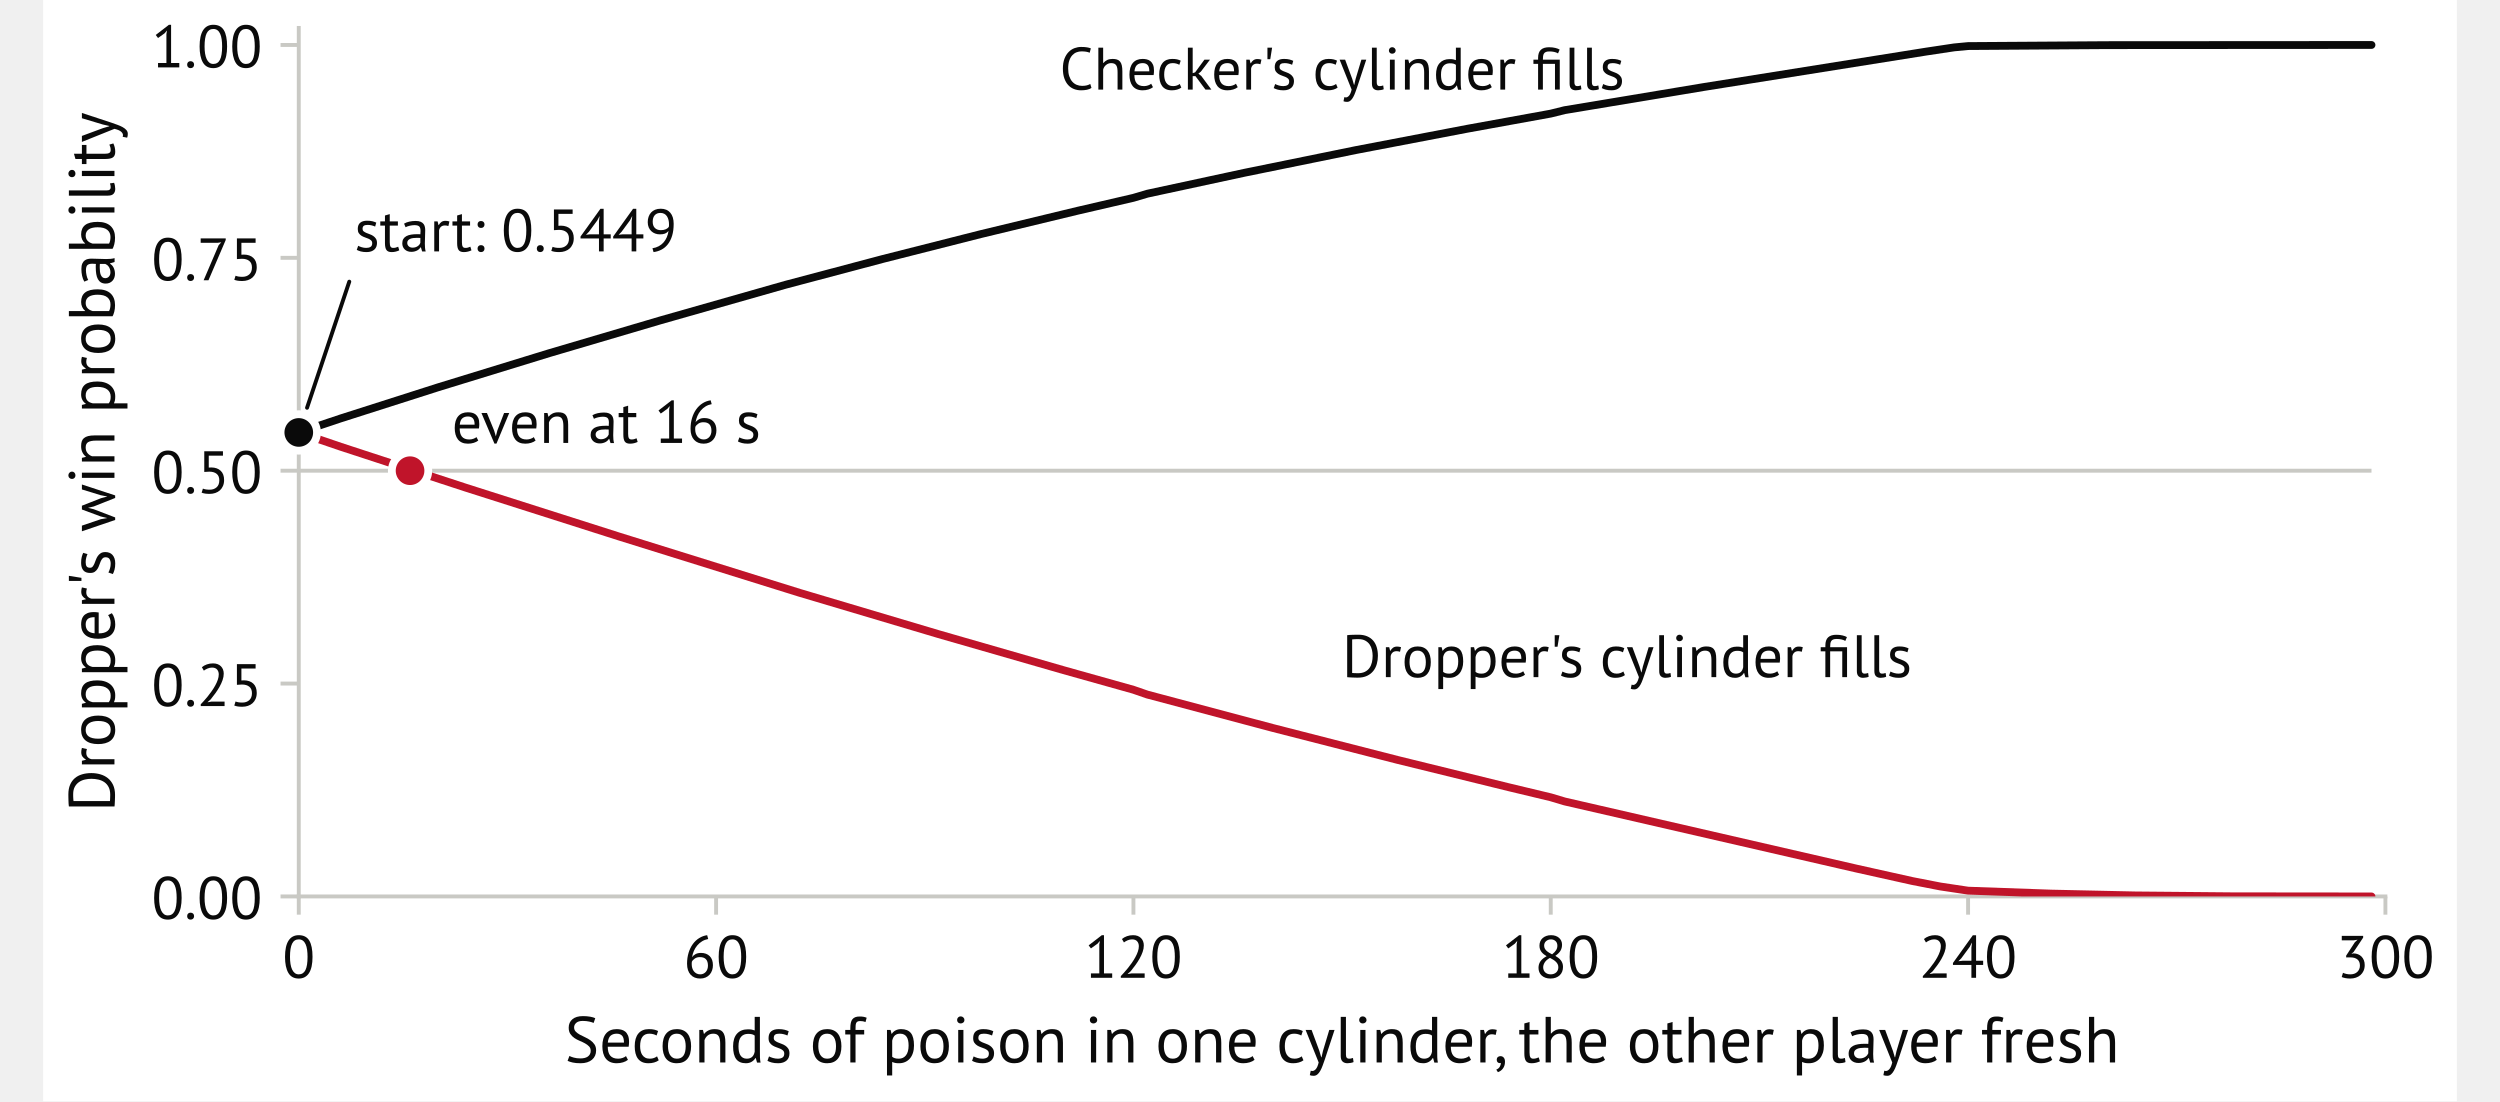
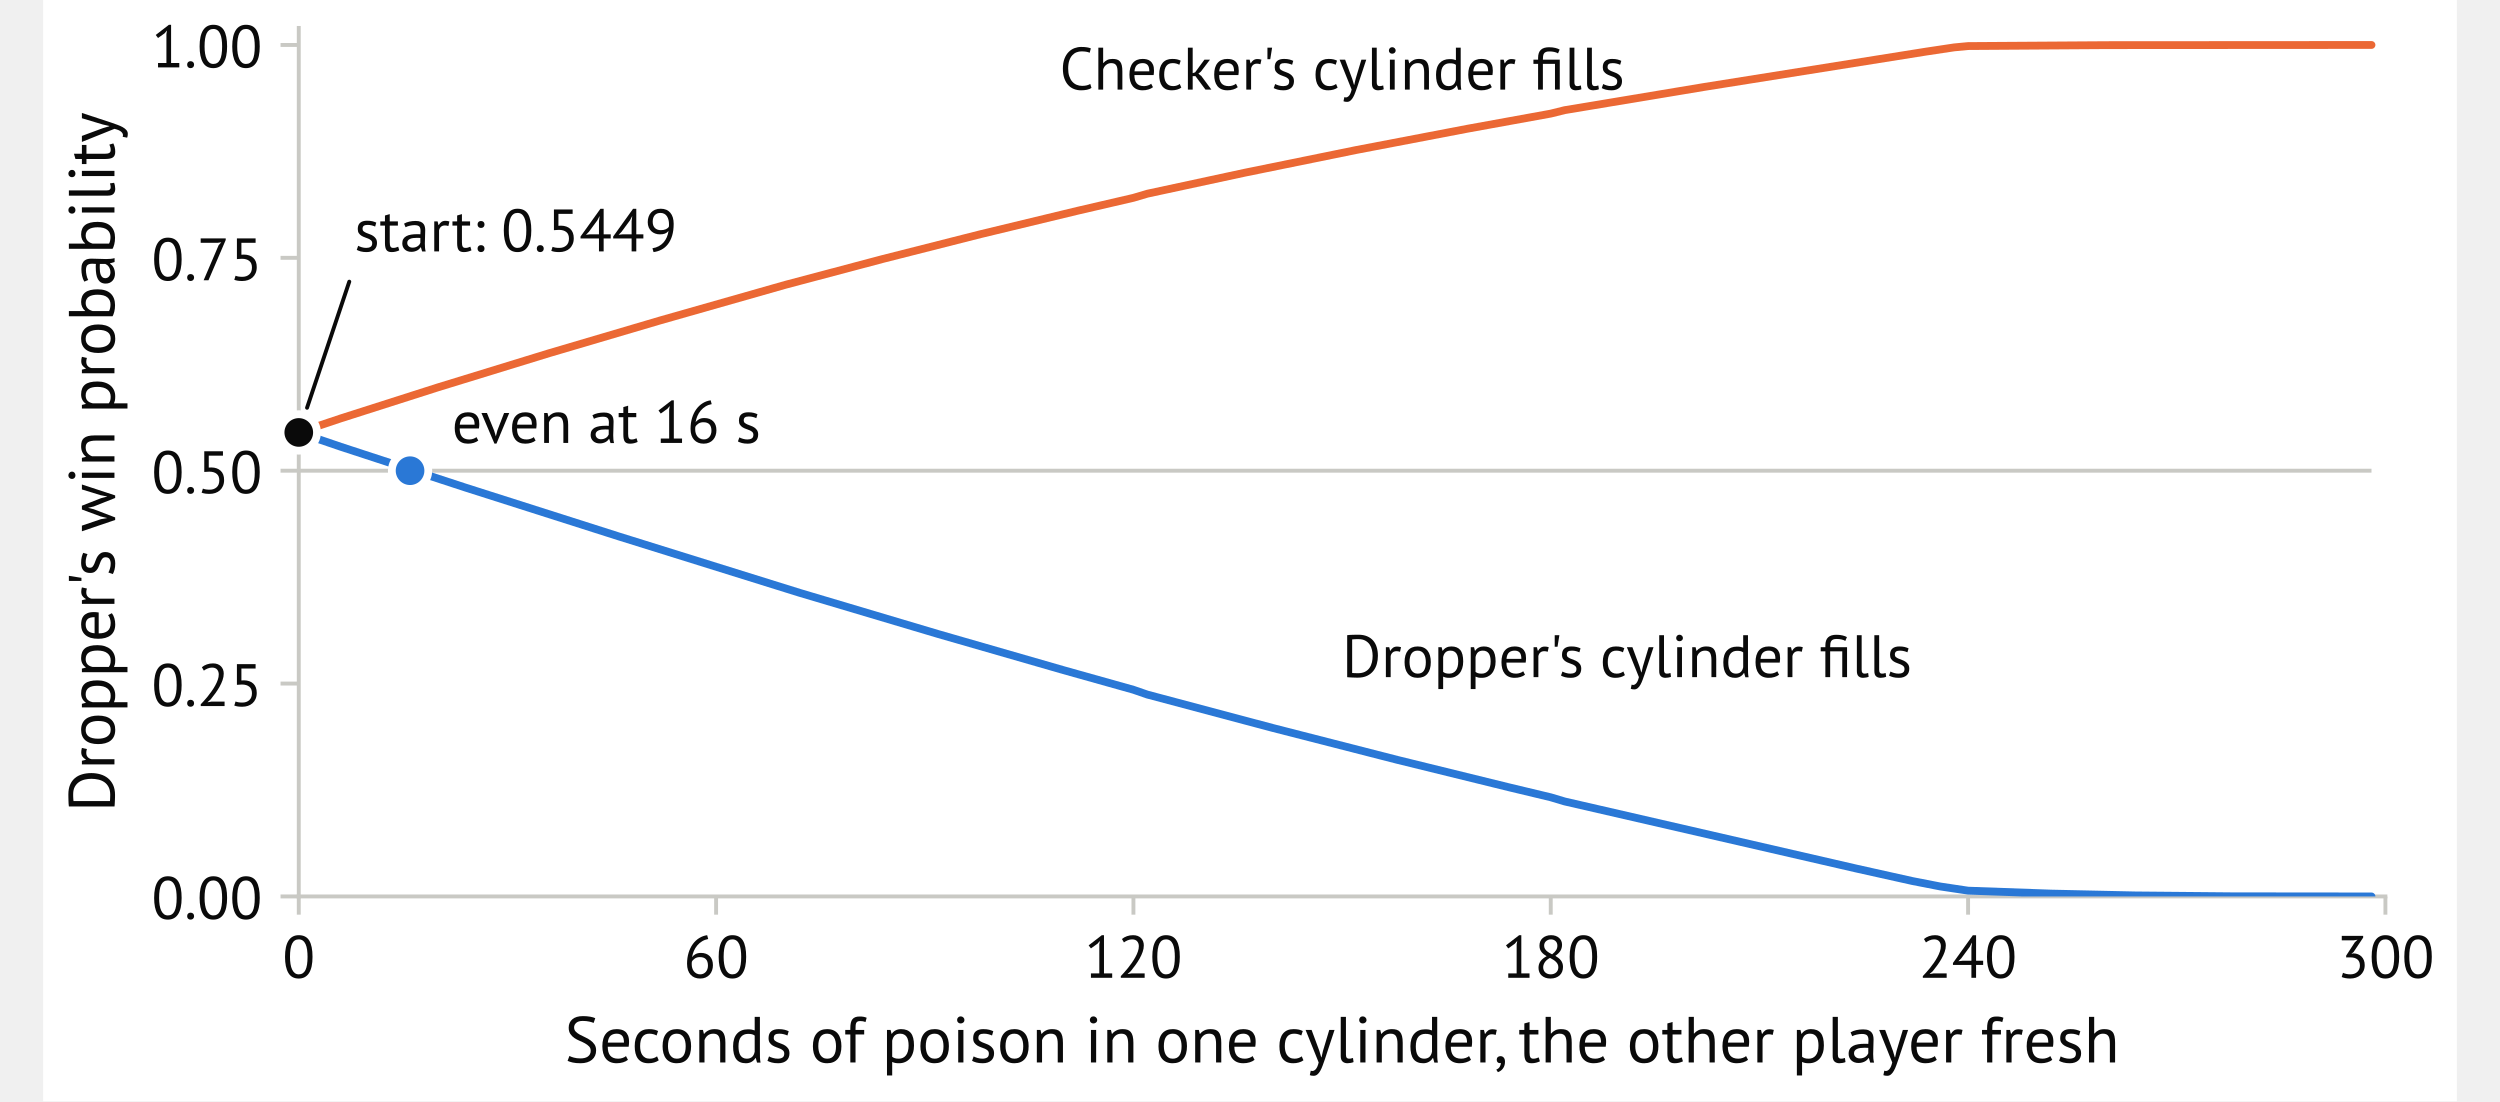
<svg xmlns="http://www.w3.org/2000/svg" xmlns:xlink="http://www.w3.org/1999/xlink" width="480pt" height="211.437pt" viewBox="-8.280 0 480 211.437" version="1.1">
  <defs>
    <style type="text/css">*{stroke-linejoin: round; stroke-linecap: butt}</style>
  </defs>
  <g id="figure_1">
    <g id="patch_1">
      <path d="M 0 211.437  L 463.44 211.437  L 463.44 -0  L 0 -0  z " style="fill: #ffffff" />
    </g>
    <g id="axes_1">
      <g id="patch_2">
        <path d="M 49.084 172.117  L 449.718 172.117  L 449.718 5.363  L 49.084 5.363  z " style="fill: #ffffff" />
      </g>
      <g id="LineCollection_1">
        <path d="M 49.084 90.375  L 447.047 90.375  " clip-path="url(#padb16ddd51)" style="fill: none; stroke: #c9c9c4; stroke-width: 0.75" />
      </g>
      <g id="matplotlib.axis_1">
        <g id="xtick_1">
          <g id="line2d_1">
            <defs>
              <path id="m58a6ca2c04" d="M 0 0  L 0 3.5  " style="stroke: #c9c9c4; stroke-width: 0.75" />
            </defs>
            <g>
              <use xlink:href="#m58a6ca2c04" x="49.084" y="172.117" style="fill: #c9c9c4; stroke: #c9c9c4; stroke-width: 0.75" />
            </g>
          </g>
          <g id="text_1">
            <g style="fill: #0a0a0a" transform="translate(45.95047 187.7423) scale(0.115 -0.115)">
              <defs>
                <path id="PTSans-Regular-13" d="M 275 2240  Q 275 3392 649 3974  Q 1024 4557 1741 4557  Q 2515 4557 2864 3984  Q 3213 3411 3213 2240  Q 3213 1088 2838 505  Q 2464 -77 1741 -77  Q 979 -77 627 531  Q 275 1139 275 2240  z M 806 2240  Q 806 1824 860 1481  Q 915 1139 1030 892  Q 1146 646 1322 508  Q 1498 371 1741 371  Q 2227 371 2454 822  Q 2682 1274 2682 2240  Q 2682 2650 2634 2995  Q 2586 3341 2474 3590  Q 2362 3840 2182 3974  Q 2003 4109 1741 4109  Q 1261 4109 1033 3654  Q 806 3200 806 2240  z " transform="scale(0.015625)" />
              </defs>
              <use xlink:href="#PTSans-Regular-13" />
            </g>
          </g>
        </g>
        <g id="xtick_2">
          <g id="line2d_2">
            <g>
              <use xlink:href="#m58a6ca2c04" x="129.211" y="172.117" style="fill: #c9c9c4; stroke: #c9c9c4; stroke-width: 0.75" />
            </g>
          </g>
          <g id="text_2">
            <g style="fill: #0a0a0a" transform="translate(122.9435 187.7423) scale(0.115 -0.115)">
              <defs>
                <path id="PTSans-Regular-19" d="M 3149 1350  Q 3149 1056 3059 797  Q 2970 538 2797 342  Q 2624 147 2368 35  Q 2112 -77 1786 -77  Q 1466 -77 1210 25  Q 954 128 768 329  Q 582 531 483 825  Q 384 1120 384 1504  Q 384 2138 547 2672  Q 710 3206 998 3603  Q 1286 4000 1680 4246  Q 2074 4493 2534 4557  L 2643 4147  Q 2285 4083 1990 3904  Q 1696 3725 1475 3462  Q 1254 3200 1113 2873  Q 973 2547 922 2202  Q 1024 2374 1267 2518  Q 1510 2662 1862 2662  Q 2464 2662 2806 2316  Q 3149 1971 3149 1350  z M 2618 1299  Q 2618 1754 2406 1984  Q 2195 2214 1754 2214  Q 1440 2214 1213 2060  Q 986 1907 896 1715  Q 883 1626 883 1568  Q 883 1510 883 1440  Q 883 1242 937 1050  Q 992 858 1107 707  Q 1222 557 1392 464  Q 1562 371 1792 371  Q 1978 371 2128 441  Q 2278 512 2387 633  Q 2496 755 2557 928  Q 2618 1101 2618 1299  z " transform="scale(0.015625)" />
              </defs>
              <use xlink:href="#PTSans-Regular-19" />
              <use xlink:href="#PTSans-Regular-13" transform="translate(54.5 0)" />
            </g>
          </g>
        </g>
        <g id="xtick_3">
          <g id="line2d_3">
            <g>
              <use xlink:href="#m58a6ca2c04" x="209.338" y="172.117" style="fill: #c9c9c4; stroke: #c9c9c4; stroke-width: 0.75" />
            </g>
          </g>
          <g id="text_3">
            <g style="fill: #0a0a0a" transform="translate(199.9366 187.7423) scale(0.115 -0.115)">
              <defs>
                <path id="PTSans-Regular-14" d="M 691 474  L 1587 474  L 1587 3571  L 1651 3949  L 1395 3648  L 691 3142  L 448 3469  L 1856 4557  L 2086 4557  L 2086 474  L 2963 474  L 2963 0  L 691 0  L 691 474  z " transform="scale(0.015625)" />
                <path id="PTSans-Regular-15" d="M 2854 3462  Q 2854 3123 2729 2768  Q 2605 2413 2403 2054  Q 2202 1696 1952 1353  Q 1702 1011 1453 704  L 1139 429  L 1139 403  L 1549 474  L 2944 474  L 2944 0  L 397 0  L 397 186  Q 538 333 736 550  Q 934 768 1148 1033  Q 1363 1299 1571 1596  Q 1779 1894 1948 2201  Q 2118 2509 2220 2809  Q 2323 3110 2323 3379  Q 2323 3693 2144 3901  Q 1965 4109 1600 4109  Q 1357 4109 1126 4009  Q 896 3910 730 3782  L 518 4147  Q 742 4339 1049 4448  Q 1357 4557 1709 4557  Q 1984 4557 2195 4477  Q 2406 4397 2553 4249  Q 2701 4102 2777 3900  Q 2854 3699 2854 3462  z " transform="scale(0.015625)" />
              </defs>
              <use xlink:href="#PTSans-Regular-14" />
              <use xlink:href="#PTSans-Regular-15" transform="translate(54.5 0)" />
              <use xlink:href="#PTSans-Regular-13" transform="translate(109 0)" />
            </g>
          </g>
        </g>
        <g id="xtick_4">
          <g id="line2d_4">
            <g>
              <use xlink:href="#m58a6ca2c04" x="289.465" y="172.117" style="fill: #c9c9c4; stroke: #c9c9c4; stroke-width: 0.75" />
            </g>
          </g>
          <g id="text_4">
            <g style="fill: #0a0a0a" transform="translate(280.0634 187.7423) scale(0.115 -0.115)">
              <defs>
                <path id="PTSans-Regular-1b" d="M 435 1069  Q 435 1472 646 1769  Q 858 2067 1306 2310  Q 1146 2406 1008 2512  Q 870 2618 764 2752  Q 659 2886 598 3052  Q 538 3219 538 3437  Q 538 3686 624 3891  Q 710 4096 873 4243  Q 1037 4390 1264 4473  Q 1491 4557 1779 4557  Q 2048 4557 2265 4480  Q 2483 4403 2633 4268  Q 2784 4134 2867 3948  Q 2950 3763 2950 3539  Q 2950 3174 2784 2896  Q 2618 2618 2234 2349  Q 2400 2253 2550 2137  Q 2701 2022 2813 1881  Q 2925 1741 2989 1565  Q 3053 1389 3053 1165  Q 3053 890 2963 662  Q 2874 435 2701 272  Q 2528 109 2278 16  Q 2029 -77 1709 -77  Q 1402 -77 1165 12  Q 928 102 765 256  Q 602 410 518 618  Q 435 826 435 1069  z M 2554 1133  Q 2554 1325 2477 1469  Q 2400 1613 2275 1731  Q 2150 1850 1990 1946  Q 1830 2042 1658 2131  Q 1267 1914 1100 1645  Q 934 1376 934 1133  Q 934 979 985 838  Q 1037 698 1139 595  Q 1242 493 1392 432  Q 1542 371 1741 371  Q 1901 371 2048 419  Q 2195 467 2307 560  Q 2419 653 2486 797  Q 2554 941 2554 1133  z M 1037 3450  Q 1037 3270 1107 3132  Q 1178 2995 1296 2886  Q 1414 2778 1568 2685  Q 1722 2592 1888 2509  Q 2176 2733 2313 2950  Q 2451 3168 2451 3430  Q 2451 3757 2249 3933  Q 2048 4109 1766 4109  Q 1594 4109 1459 4051  Q 1325 3994 1229 3904  Q 1133 3814 1085 3696  Q 1037 3578 1037 3450  z " transform="scale(0.015625)" />
              </defs>
              <use xlink:href="#PTSans-Regular-14" />
              <use xlink:href="#PTSans-Regular-1b" transform="translate(54.5 0)" />
              <use xlink:href="#PTSans-Regular-13" transform="translate(109 0)" />
            </g>
          </g>
        </g>
        <g id="xtick_5">
          <g id="line2d_5">
            <g>
              <use xlink:href="#m58a6ca2c04" x="369.591" y="172.117" style="fill: #c9c9c4; stroke: #c9c9c4; stroke-width: 0.75" />
            </g>
          </g>
          <g id="text_5">
            <g style="fill: #0a0a0a" transform="translate(360.1902 187.7423) scale(0.115 -0.115)">
              <defs>
                <path id="PTSans-Regular-17" d="M 3354 1376  L 2598 1376  L 2598 0  L 2099 0  L 2099 1376  L 128 1376  L 128 1587  L 2253 4550  L 2598 4550  L 2598 1824  L 3354 1824  L 3354 1376  z M 2099 3219  L 2163 3744  L 2144 3744  L 1920 3309  L 1018 2086  L 710 1773  L 1158 1824  L 2099 1824  L 2099 3219  z " transform="scale(0.015625)" />
              </defs>
              <use xlink:href="#PTSans-Regular-15" />
              <use xlink:href="#PTSans-Regular-17" transform="translate(54.5 0)" />
              <use xlink:href="#PTSans-Regular-13" transform="translate(109 0)" />
            </g>
          </g>
        </g>
        <g id="xtick_6">
          <g id="line2d_6">
            <g>
              <use xlink:href="#m58a6ca2c04" x="449.718" y="172.117" style="fill: #c9c9c4; stroke: #c9c9c4; stroke-width: 0.75" />
            </g>
          </g>
          <g id="text_6">
            <g style="fill: #0a0a0a" transform="translate(440.317 187.7423) scale(0.115 -0.115)">
              <defs>
                <path id="PTSans-Regular-16" d="M 1498 371  Q 1715 371 1900 435  Q 2086 499 2220 624  Q 2355 749 2432 921  Q 2509 1094 2509 1299  Q 2509 1747 2243 1964  Q 1978 2182 1510 2182  L 1037 2182  L 1037 2368  L 1958 3789  L 2253 4070  L 1837 4006  L 570 4006  L 570 4480  L 2854 4480  L 2854 4294  L 1837 2765  L 1613 2579  L 1613 2566  L 1830 2611  Q 2086 2605 2304 2518  Q 2522 2432 2682 2269  Q 2842 2106 2931 1878  Q 3021 1651 3021 1363  Q 3021 1018 2899 749  Q 2778 480 2570 297  Q 2362 115 2080 19  Q 1798 -77 1485 -77  Q 1197 -77 966 -32  Q 736 13 563 83  L 698 538  Q 845 467 1046 419  Q 1248 371 1498 371  z " transform="scale(0.015625)" />
              </defs>
              <use xlink:href="#PTSans-Regular-16" />
              <use xlink:href="#PTSans-Regular-13" transform="translate(54.5 0)" />
              <use xlink:href="#PTSans-Regular-13" transform="translate(109 0)" />
            </g>
          </g>
        </g>
        <g id="text_7">
          <g style="fill: #0a0a0a" transform="translate(100.1229 203.9923) scale(0.125 -0.125)">
            <defs>
              <path id="PTSans-Regular-36" d="M 2566 1139  Q 2566 1408 2406 1577  Q 2246 1747 2006 1878  Q 1766 2010 1484 2125  Q 1203 2240 963 2403  Q 723 2566 563 2806  Q 403 3046 403 3418  Q 403 3942 768 4249  Q 1133 4557 1805 4557  Q 2195 4557 2515 4499  Q 2835 4442 3014 4352  L 2854 3885  Q 2707 3955 2422 4019  Q 2138 4083 1779 4083  Q 1357 4083 1145 3894  Q 934 3706 934 3450  Q 934 3200 1094 3033  Q 1254 2867 1494 2736  Q 1734 2605 2016 2477  Q 2298 2349 2538 2179  Q 2778 2010 2938 1773  Q 3098 1536 3098 1184  Q 3098 896 2995 665  Q 2893 435 2694 268  Q 2496 102 2214 12  Q 1933 -77 1574 -77  Q 1094 -77 780 -3  Q 467 70 294 160  L 474 640  Q 621 557 909 477  Q 1197 397 1555 397  Q 1766 397 1952 438  Q 2138 480 2272 573  Q 2406 666 2486 806  Q 2566 947 2566 1139  z " transform="scale(0.015625)" />
              <path id="PTSans-Regular-48" d="M 2829 256  Q 2637 102 2345 12  Q 2054 -77 1728 -77  Q 1363 -77 1094 41  Q 826 160 653 381  Q 480 602 397 909  Q 314 1216 314 1600  Q 314 2419 678 2848  Q 1043 3277 1722 3277  Q 1939 3277 2156 3229  Q 2374 3181 2547 3046  Q 2720 2912 2829 2665  Q 2938 2419 2938 2016  Q 2938 1805 2899 1549  L 845 1549  Q 845 1267 902 1049  Q 960 832 1081 681  Q 1203 531 1398 451  Q 1594 371 1875 371  Q 2093 371 2310 448  Q 2528 525 2637 627  L 2829 256  z M 1728 2829  Q 1350 2829 1123 2630  Q 896 2432 851 1952  L 2438 1952  Q 2438 2438 2252 2633  Q 2067 2829 1728 2829  z " transform="scale(0.015625)" />
              <path id="PTSans-Regular-46" d="M 2675 211  Q 2483 70 2220 -3  Q 1958 -77 1670 -77  Q 1299 -77 1043 41  Q 787 160 624 381  Q 461 602 387 912  Q 314 1222 314 1600  Q 314 2413 672 2845  Q 1030 3277 1702 3277  Q 2010 3277 2224 3229  Q 2438 3181 2611 3091  L 2464 2650  Q 2317 2733 2137 2781  Q 1958 2829 1754 2829  Q 845 2829 845 1600  Q 845 1357 893 1136  Q 941 915 1053 745  Q 1165 576 1347 473  Q 1530 371 1798 371  Q 2029 371 2211 441  Q 2394 512 2509 602  L 2675 211  z " transform="scale(0.015625)" />
              <path id="PTSans-Regular-52" d="M 314 1600  Q 314 2413 675 2845  Q 1037 3277 1715 3277  Q 2074 3277 2339 3158  Q 2605 3040 2777 2819  Q 2950 2598 3033 2288  Q 3117 1978 3117 1600  Q 3117 787 2755 355  Q 2394 -77 1715 -77  Q 1357 -77 1091 41  Q 826 160 653 381  Q 480 602 397 912  Q 314 1222 314 1600  z M 845 1600  Q 845 1357 893 1133  Q 941 909 1043 742  Q 1146 576 1312 473  Q 1478 371 1715 371  Q 2586 365 2586 1600  Q 2586 1850 2538 2074  Q 2490 2298 2387 2464  Q 2285 2630 2118 2729  Q 1952 2829 1715 2829  Q 845 2835 845 1600  z " transform="scale(0.015625)" />
              <path id="PTSans-Regular-51" d="M 2547 0  L 2547 1824  Q 2547 2323 2403 2576  Q 2259 2829 1875 2829  Q 1536 2829 1315 2646  Q 1094 2464 1005 2189  L 1005 0  L 493 0  L 493 3200  L 851 3200  L 947 2810  L 973 2810  Q 1126 3014 1385 3145  Q 1645 3277 2003 3277  Q 2266 3277 2464 3216  Q 2662 3155 2793 3001  Q 2925 2848 2992 2589  Q 3059 2330 3059 1933  L 3059 0  L 2547 0  z " transform="scale(0.015625)" />
              <path id="PTSans-Regular-47" d="M 2950 1101  Q 2950 774 2956 508  Q 2963 243 3014 -13  L 2669 -13  L 2541 442  L 2515 442  Q 2387 218 2144 70  Q 1901 -77 1574 -77  Q 934 -77 624 326  Q 314 730 314 1587  Q 314 2406 701 2832  Q 1088 3258 1766 3258  Q 2003 3258 2140 3232  Q 2278 3206 2438 3149  L 2438 4480  L 2950 4480  L 2950 1101  z M 1658 371  Q 1984 371 2176 540  Q 2368 710 2438 1056  L 2438 2643  Q 2323 2733 2176 2771  Q 2029 2810 1786 2810  Q 1344 2810 1094 2518  Q 845 2227 845 1587  Q 845 1325 886 1101  Q 928 877 1024 717  Q 1120 557 1277 464  Q 1434 371 1658 371  z " transform="scale(0.015625)" />
              <path id="PTSans-Regular-56" d="M 1901 870  Q 1901 1062 1785 1171  Q 1670 1280 1500 1353  Q 1331 1427 1129 1494  Q 928 1562 758 1667  Q 589 1773 473 1939  Q 358 2106 358 2387  Q 358 2848 620 3062  Q 883 3277 1350 3277  Q 1696 3277 1929 3216  Q 2163 3155 2336 3072  L 2214 2650  Q 2067 2720 1859 2774  Q 1651 2829 1414 2829  Q 1133 2829 1001 2733  Q 870 2637 870 2400  Q 870 2234 985 2141  Q 1101 2048 1270 1974  Q 1440 1901 1641 1830  Q 1843 1760 2012 1645  Q 2182 1530 2297 1354  Q 2413 1178 2413 890  Q 2413 685 2345 505  Q 2278 326 2137 198  Q 1997 70 1789 -3  Q 1581 -77 1299 -77  Q 934 -77 678 -6  Q 422 64 250 160  L 403 595  Q 550 512 787 441  Q 1024 371 1267 371  Q 1542 371 1721 480  Q 1901 589 1901 870  z " transform="scale(0.015625)" />
              <path id="PTSans-Regular-3" transform="scale(0.015625)" />
              <path id="PTSans-Regular-49" d="M 141 3200  L 640 3200  L 640 3379  Q 640 3674 688 3891  Q 736 4109 845 4246  Q 954 4384 1126 4451  Q 1299 4518 1555 4518  Q 1760 4518 1917 4492  Q 2074 4467 2246 4397  L 2131 3968  Q 1984 4032 1853 4051  Q 1722 4070 1606 4070  Q 1440 4070 1347 4019  Q 1254 3968 1212 3869  Q 1171 3770 1161 3626  Q 1152 3482 1152 3290  L 1152 3200  L 2003 3200  L 2003 2752  L 1152 2752  L 1152 0  L 640 0  L 640 2752  L 141 2752  L 141 3200  z " transform="scale(0.015625)" />
              <path id="PTSans-Regular-53" d="M 493 3200  L 845 3200  L 941 2816  L 966 2816  Q 1114 3040 1347 3158  Q 1581 3277 1882 3277  Q 2522 3277 2835 2899  Q 3149 2522 3149 1664  Q 3149 1261 3043 937  Q 2938 614 2746 390  Q 2554 166 2282 44  Q 2010 -77 1677 -77  Q 1440 -77 1302 -48  Q 1165 -19 1005 51  L 1005 -1280  L 493 -1280  L 493 3200  z M 1786 2829  Q 1459 2829 1270 2659  Q 1082 2490 1005 2144  L 1005 557  Q 1120 467 1267 419  Q 1414 371 1658 371  Q 2099 371 2358 700  Q 2618 1030 2618 1670  Q 2618 1933 2573 2147  Q 2528 2362 2429 2512  Q 2330 2662 2173 2745  Q 2016 2829 1786 2829  z " transform="scale(0.015625)" />
              <path id="PTSans-Regular-4c" d="M 602 3200  L 1114 3200  L 1114 0  L 602 0  L 602 3200  z M 493 4173  Q 493 4320 592 4425  Q 691 4531 845 4531  Q 998 4531 1107 4425  Q 1216 4320 1216 4173  Q 1216 4026 1107 3930  Q 998 3834 845 3834  Q 691 3834 592 3930  Q 493 4026 493 4173  z " transform="scale(0.015625)" />
              <path id="PTSans-Regular-5c" d="M 1434 1126  L 1613 512  L 1645 512  L 1786 1133  L 2406 3200  L 2925 3200  L 1978 326  Q 1869 13 1763 -281  Q 1658 -576 1530 -806  Q 1402 -1037 1242 -1174  Q 1082 -1312 870 -1312  Q 640 -1312 493 -1248  L 582 -806  Q 666 -838 742 -838  Q 922 -838 1088 -649  Q 1254 -461 1363 0  L 77 3200  L 666 3200  L 1434 1126  z " transform="scale(0.015625)" />
              <path id="PTSans-Regular-4f" d="M 1062 787  Q 1062 563 1139 467  Q 1216 371 1357 371  Q 1440 371 1536 384  Q 1632 397 1754 442  L 1811 38  Q 1709 -13 1526 -45  Q 1344 -77 1210 -77  Q 922 -77 736 86  Q 550 250 550 640  L 550 4480  L 1062 4480  L 1062 787  z " transform="scale(0.015625)" />
              <path id="PTSans-Regular-55" d="M 2003 2707  Q 1811 2771 1638 2771  Q 1363 2771 1203 2620  Q 1043 2470 1005 2240  L 1005 0  L 493 0  L 493 3200  L 851 3200  L 947 2810  L 973 2810  Q 1094 3027 1264 3145  Q 1434 3264 1696 3264  Q 1882 3264 2112 3200  L 2003 2707  z " transform="scale(0.015625)" />
              <path id="PTSans-Regular-f" d="M 314 275  Q 314 429 416 525  Q 518 621 678 621  Q 877 621 1001 480  Q 1126 339 1126 70  Q 1126 -160 1062 -333  Q 998 -506 896 -630  Q 794 -755 672 -835  Q 550 -915 429 -954  L 269 -704  Q 499 -614 611 -425  Q 723 -237 723 -45  Q 666 -64 614 -64  Q 486 -64 400 22  Q 314 109 314 275  z " transform="scale(0.015625)" />
              <path id="PTSans-Regular-57" d="M 70 3200  L 570 3200  L 570 3834  L 1082 3981  L 1082 3200  L 1952 3200  L 1952 2752  L 1082 2752  L 1082 979  Q 1082 646 1165 508  Q 1248 371 1446 371  Q 1613 371 1728 406  Q 1843 442 1984 499  L 2099 109  Q 1926 26 1721 -25  Q 1517 -77 1280 -77  Q 890 -77 730 144  Q 570 365 570 883  L 570 2752  L 70 2752  L 70 3200  z " transform="scale(0.015625)" />
              <path id="PTSans-Regular-4b" d="M 2547 0  L 2547 1824  Q 2547 2074 2518 2262  Q 2490 2451 2413 2576  Q 2336 2701 2205 2765  Q 2074 2829 1862 2829  Q 1562 2829 1318 2633  Q 1075 2438 1005 2131  L 1005 0  L 493 0  L 493 4480  L 1005 4480  L 1005 2842  L 1030 2842  Q 1197 3040 1430 3158  Q 1664 3277 2010 3277  Q 2278 3277 2476 3216  Q 2675 3155 2806 3001  Q 2938 2848 2998 2589  Q 3059 2330 3059 1933  L 3059 0  L 2547 0  z " transform="scale(0.015625)" />
              <path id="PTSans-Regular-44" d="M 442 2963  Q 685 3110 1008 3180  Q 1331 3251 1683 3251  Q 2016 3251 2217 3161  Q 2419 3072 2524 2928  Q 2630 2784 2665 2611  Q 2701 2438 2701 2266  Q 2701 1882 2681 1517  Q 2662 1152 2662 826  Q 2662 589 2681 377  Q 2701 166 2752 -13  L 2374 -13  L 2240 435  L 2208 435  Q 2150 346 2064 259  Q 1978 173 1856 105  Q 1734 38 1574 -6  Q 1414 -51 1210 -51  Q 1005 -51 829 13  Q 653 77 525 195  Q 397 314 323 480  Q 250 646 250 858  Q 250 1139 365 1328  Q 480 1517 688 1629  Q 896 1741 1187 1789  Q 1478 1837 1830 1837  Q 1920 1837 2006 1837  Q 2093 1837 2182 1824  Q 2202 2016 2202 2170  Q 2202 2522 2061 2662  Q 1920 2803 1549 2803  Q 1440 2803 1315 2787  Q 1190 2771 1059 2742  Q 928 2714 809 2672  Q 691 2630 602 2579  L 442 2963  z M 1350 397  Q 1530 397 1670 445  Q 1811 493 1913 566  Q 2016 640 2083 729  Q 2150 819 2182 902  L 2182 1434  Q 2093 1440 2000 1443  Q 1907 1446 1818 1446  Q 1619 1446 1430 1424  Q 1242 1402 1098 1341  Q 954 1280 867 1174  Q 781 1069 781 909  Q 781 685 941 541  Q 1101 397 1350 397  z " transform="scale(0.015625)" />
            </defs>
            <use xlink:href="#PTSans-Regular-36" />
            <use xlink:href="#PTSans-Regular-48" transform="translate(53.09375 0)" />
            <use xlink:href="#PTSans-Regular-46" transform="translate(102.7969 0)" />
            <use xlink:href="#PTSans-Regular-52" transform="translate(145.5938 0)" />
            <use xlink:href="#PTSans-Regular-51" transform="translate(199.1875 0)" />
            <use xlink:href="#PTSans-Regular-47" transform="translate(253.8906 0)" />
            <use xlink:href="#PTSans-Regular-56" transform="translate(307.6875 0)" />
            <use xlink:href="#PTSans-Regular-3" transform="translate(349.7812 0)" />
            <use xlink:href="#PTSans-Regular-52" transform="translate(376.4844 0)" />
            <use xlink:href="#PTSans-Regular-49" transform="translate(428.875 0)" />
            <use xlink:href="#PTSans-Regular-3" transform="translate(460.7812 0)" />
            <use xlink:href="#PTSans-Regular-53" transform="translate(487.4844 0)" />
            <use xlink:href="#PTSans-Regular-52" transform="translate(541.5781 0)" />
            <use xlink:href="#PTSans-Regular-4c" transform="translate(595.1719 0)" />
            <use xlink:href="#PTSans-Regular-56" transform="translate(621.9688 0)" />
            <use xlink:href="#PTSans-Regular-52" transform="translate(664.0625 0)" />
            <use xlink:href="#PTSans-Regular-51" transform="translate(717.6562 0)" />
            <use xlink:href="#PTSans-Regular-3" transform="translate(772.3594 0)" />
            <use xlink:href="#PTSans-Regular-4c" transform="translate(799.0625 0)" />
            <use xlink:href="#PTSans-Regular-51" transform="translate(825.8594 0)" />
            <use xlink:href="#PTSans-Regular-3" transform="translate(880.5625 0)" />
            <use xlink:href="#PTSans-Regular-52" transform="translate(907.2656 0)" />
            <use xlink:href="#PTSans-Regular-51" transform="translate(960.8594 0)" />
            <use xlink:href="#PTSans-Regular-48" transform="translate(1015.562 0)" />
            <use xlink:href="#PTSans-Regular-3" transform="translate(1066.359 0)" />
            <use xlink:href="#PTSans-Regular-46" transform="translate(1093.062 0)" />
            <use xlink:href="#PTSans-Regular-5c" transform="translate(1136.953 0)" />
            <use xlink:href="#PTSans-Regular-4f" transform="translate(1183.547 0)" />
            <use xlink:href="#PTSans-Regular-4c" transform="translate(1212.75 0)" />
            <use xlink:href="#PTSans-Regular-51" transform="translate(1239.547 0)" />
            <use xlink:href="#PTSans-Regular-47" transform="translate(1294.25 0)" />
            <use xlink:href="#PTSans-Regular-48" transform="translate(1348.047 0)" />
            <use xlink:href="#PTSans-Regular-55" transform="translate(1398.844 0)" />
            <use xlink:href="#PTSans-Regular-f" transform="translate(1426.844 0)" />
            <use xlink:href="#PTSans-Regular-3" transform="translate(1438.547 0)" />
            <use xlink:href="#PTSans-Regular-57" transform="translate(1465.25 0)" />
            <use xlink:href="#PTSans-Regular-4b" transform="translate(1499.156 0)" />
            <use xlink:href="#PTSans-Regular-48" transform="translate(1553.859 0)" />
            <use xlink:href="#PTSans-Regular-3" transform="translate(1604.656 0)" />
            <use xlink:href="#PTSans-Regular-52" transform="translate(1631.359 0)" />
            <use xlink:href="#PTSans-Regular-57" transform="translate(1684.953 0)" />
            <use xlink:href="#PTSans-Regular-4b" transform="translate(1718.859 0)" />
            <use xlink:href="#PTSans-Regular-48" transform="translate(1773.562 0)" />
            <use xlink:href="#PTSans-Regular-55" transform="translate(1824.359 0)" />
            <use xlink:href="#PTSans-Regular-3" transform="translate(1858.359 0)" />
            <use xlink:href="#PTSans-Regular-53" transform="translate(1885.062 0)" />
            <use xlink:href="#PTSans-Regular-4f" transform="translate(1939.156 0)" />
            <use xlink:href="#PTSans-Regular-44" transform="translate(1968.359 0)" />
            <use xlink:href="#PTSans-Regular-5c" transform="translate(2017.953 0)" />
            <use xlink:href="#PTSans-Regular-48" transform="translate(2063.453 0)" />
            <use xlink:href="#PTSans-Regular-55" transform="translate(2114.25 0)" />
            <use xlink:href="#PTSans-Regular-3" transform="translate(2148.25 0)" />
            <use xlink:href="#PTSans-Regular-49" transform="translate(2174.953 0)" />
            <use xlink:href="#PTSans-Regular-55" transform="translate(2206.859 0)" />
            <use xlink:href="#PTSans-Regular-48" transform="translate(2240.859 0)" />
            <use xlink:href="#PTSans-Regular-56" transform="translate(2291.656 0)" />
            <use xlink:href="#PTSans-Regular-4b" transform="translate(2333.75 0)" />
          </g>
        </g>
      </g>
      <g id="matplotlib.axis_2">
        <g id="ytick_1">
          <g id="line2d_7">
            <defs>
              <path id="mf353a905c8" d="M 0 0  L -3.5 0  " style="stroke: #c9c9c4; stroke-width: 0.75" />
            </defs>
            <g>
              <use xlink:href="#mf353a905c8" x="49.084" y="172.117" style="fill: #c9c9c4; stroke: #c9c9c4; stroke-width: 0.75" />
            </g>
          </g>
          <g id="text_8">
            <g style="fill: #0a0a0a" transform="translate(20.82 176.4298) scale(0.115 -0.115)">
              <defs>
                <path id="PTSans-Regular-11" d="M 314 294  Q 314 467 413 566  Q 512 666 678 666  Q 851 666 953 566  Q 1056 467 1056 294  Q 1056 128 953 25  Q 851 -77 678 -77  Q 512 -77 413 25  Q 314 128 314 294  z " transform="scale(0.015625)" />
              </defs>
              <use xlink:href="#PTSans-Regular-13" />
              <use xlink:href="#PTSans-Regular-11" transform="translate(54.5 0)" />
              <use xlink:href="#PTSans-Regular-13" transform="translate(75.90625 0)" />
              <use xlink:href="#PTSans-Regular-13" transform="translate(130.4062 0)" />
            </g>
          </g>
        </g>
        <g id="ytick_2">
          <g id="line2d_8">
            <g>
              <use xlink:href="#mf353a905c8" x="49.084" y="131.246" style="fill: #c9c9c4; stroke: #c9c9c4; stroke-width: 0.75" />
            </g>
          </g>
          <g id="text_9">
            <g style="fill: #0a0a0a" transform="translate(20.82 135.5586) scale(0.115 -0.115)">
              <defs>
                <path id="PTSans-Regular-18" d="M 1363 371  Q 1805 371 2093 627  Q 2381 883 2381 1370  Q 2381 1837 2096 2067  Q 1811 2298 1312 2298  L 774 2266  L 774 4480  L 2771 4480  L 2771 4006  L 1254 4006  L 1254 2733  L 1530 2746  Q 2163 2739 2528 2393  Q 2893 2048 2893 1402  Q 2893 1043 2771 764  Q 2650 486 2442 300  Q 2234 115 1952 19  Q 1670 -77 1350 -77  Q 1062 -77 864 -45  Q 666 -13 493 51  L 627 486  Q 774 429 944 400  Q 1114 371 1363 371  z " transform="scale(0.015625)" />
              </defs>
              <use xlink:href="#PTSans-Regular-13" />
              <use xlink:href="#PTSans-Regular-11" transform="translate(54.5 0)" />
              <use xlink:href="#PTSans-Regular-15" transform="translate(75.90625 0)" />
              <use xlink:href="#PTSans-Regular-18" transform="translate(130.4062 0)" />
            </g>
          </g>
        </g>
        <g id="ytick_3">
          <g id="line2d_9">
            <g>
              <use xlink:href="#mf353a905c8" x="49.084" y="90.375" style="fill: #c9c9c4; stroke: #c9c9c4; stroke-width: 0.75" />
            </g>
          </g>
          <g id="text_10">
            <g style="fill: #0a0a0a" transform="translate(20.82 94.68738) scale(0.115 -0.115)">
              <use xlink:href="#PTSans-Regular-13" />
              <use xlink:href="#PTSans-Regular-11" transform="translate(54.5 0)" />
              <use xlink:href="#PTSans-Regular-18" transform="translate(75.90625 0)" />
              <use xlink:href="#PTSans-Regular-13" transform="translate(130.4062 0)" />
            </g>
          </g>
        </g>
        <g id="ytick_4">
          <g id="line2d_10">
            <g>
              <use xlink:href="#mf353a905c8" x="49.084" y="49.504" style="fill: #c9c9c4; stroke: #c9c9c4; stroke-width: 0.75" />
            </g>
          </g>
          <g id="text_11">
            <g style="fill: #0a0a0a" transform="translate(20.82 53.81619) scale(0.115 -0.115)">
              <defs>
                <path id="PTSans-Regular-1a" d="M 704 0  L 2310 3750  L 2592 4064  L 2214 4006  L 390 4006  L 390 4480  L 3066 4480  L 3066 4307  L 1222 0  L 704 0  z " transform="scale(0.015625)" />
              </defs>
              <use xlink:href="#PTSans-Regular-13" />
              <use xlink:href="#PTSans-Regular-11" transform="translate(54.5 0)" />
              <use xlink:href="#PTSans-Regular-1a" transform="translate(75.90625 0)" />
              <use xlink:href="#PTSans-Regular-18" transform="translate(130.4062 0)" />
            </g>
          </g>
        </g>
        <g id="ytick_5">
          <g id="line2d_11">
            <g>
              <use xlink:href="#mf353a905c8" x="49.084" y="8.633" style="fill: #c9c9c4; stroke: #c9c9c4; stroke-width: 0.75" />
            </g>
          </g>
          <g id="text_12">
            <g style="fill: #0a0a0a" transform="translate(20.82 12.945) scale(0.115 -0.115)">
              <use xlink:href="#PTSans-Regular-14" />
              <use xlink:href="#PTSans-Regular-11" transform="translate(54.5 0)" />
              <use xlink:href="#PTSans-Regular-13" transform="translate(75.90625 0)" />
              <use xlink:href="#PTSans-Regular-13" transform="translate(130.4062 0)" />
            </g>
          </g>
        </g>
        <g id="text_13">
          <g style="fill: #0a0a0a" transform="translate(13.695 155.9061) rotate(-90) scale(0.125 -0.125)">
            <defs>
              <path id="PTSans-Regular-27" d="M 544 4480  Q 666 4499 816 4508  Q 966 4518 1129 4521  Q 1293 4525 1449 4528  Q 1606 4531 1741 4531  Q 2278 4531 2672 4364  Q 3066 4198 3322 3900  Q 3578 3603 3702 3187  Q 3827 2771 3827 2272  Q 3827 1818 3708 1398  Q 3590 979 3334 656  Q 3078 333 2668 137  Q 2259 -58 1677 -58  Q 1574 -58 1411 -54  Q 1248 -51 1075 -41  Q 902 -32 755 -25  Q 608 -19 544 -6  L 544 4480  z M 1754 4058  Q 1670 4058 1571 4058  Q 1472 4058 1376 4051  Q 1280 4045 1200 4038  Q 1120 4032 1075 4026  L 1075 442  Q 1107 435 1196 432  Q 1286 429 1382 425  Q 1478 422 1568 419  Q 1658 416 1690 416  Q 2138 416 2442 569  Q 2746 723 2928 982  Q 3110 1242 3187 1578  Q 3264 1914 3264 2272  Q 3264 2586 3193 2902  Q 3123 3219 2950 3475  Q 2778 3731 2486 3894  Q 2195 4058 1754 4058  z " transform="scale(0.015625)" />
              <path id="PTSans-Regular-a" d="M 576 4480  L 1075 4480  L 877 3245  L 576 3245  L 576 4480  z " transform="scale(0.015625)" />
              <path id="PTSans-Regular-5a" d="M 2566 3200  L 3302 1331  L 3462 717  L 3475 717  L 3597 1344  L 4166 3200  L 4653 3200  L 3578 -70  L 3328 -70  L 2490 2042  L 2368 2566  L 2349 2566  L 2221 2035  L 1414 -70  L 1165 -70  L 51 3200  L 608 3200  L 1242 1338  L 1350 717  L 1357 717  L 1510 1350  L 2195 3200  L 2566 3200  z " transform="scale(0.015625)" />
              <path id="PTSans-Regular-45" d="M 493 4480  L 1005 4480  L 1005 2886  L 1030 2886  Q 1178 3072 1405 3174  Q 1632 3277 1901 3277  Q 2522 3277 2832 2880  Q 3142 2483 3142 1651  Q 3142 813 2732 377  Q 2323 -58 1581 -58  Q 1222 -58 931 19  Q 640 96 493 186  L 493 4480  z M 1811 2829  Q 1491 2829 1292 2649  Q 1094 2470 1005 2144  L 1005 531  Q 1126 461 1299 425  Q 1472 390 1658 390  Q 2093 390 2352 697  Q 2611 1005 2611 1658  Q 2611 1907 2566 2124  Q 2522 2342 2426 2496  Q 2330 2650 2179 2739  Q 2029 2829 1811 2829  z " transform="scale(0.015625)" />
            </defs>
            <use xlink:href="#PTSans-Regular-27" />
            <use xlink:href="#PTSans-Regular-55" transform="translate(65.40625 0)" />
            <use xlink:href="#PTSans-Regular-52" transform="translate(99.40625 0)" />
            <use xlink:href="#PTSans-Regular-53" transform="translate(153 0)" />
            <use xlink:href="#PTSans-Regular-53" transform="translate(207.0938 0)" />
            <use xlink:href="#PTSans-Regular-48" transform="translate(261.1875 0)" />
            <use xlink:href="#PTSans-Regular-55" transform="translate(311.9844 0)" />
            <use xlink:href="#PTSans-Regular-a" transform="translate(345.9844 0)" />
            <use xlink:href="#PTSans-Regular-56" transform="translate(361.5781 0)" />
            <use xlink:href="#PTSans-Regular-3" transform="translate(403.6719 0)" />
            <use xlink:href="#PTSans-Regular-5a" transform="translate(430.375 0)" />
            <use xlink:href="#PTSans-Regular-4c" transform="translate(503.875 0)" />
            <use xlink:href="#PTSans-Regular-51" transform="translate(530.6719 0)" />
            <use xlink:href="#PTSans-Regular-3" transform="translate(585.375 0)" />
            <use xlink:href="#PTSans-Regular-53" transform="translate(612.0781 0)" />
            <use xlink:href="#PTSans-Regular-55" transform="translate(666.1719 0)" />
            <use xlink:href="#PTSans-Regular-52" transform="translate(700.1719 0)" />
            <use xlink:href="#PTSans-Regular-45" transform="translate(753.7656 0)" />
            <use xlink:href="#PTSans-Regular-44" transform="translate(807.7656 0)" />
            <use xlink:href="#PTSans-Regular-45" transform="translate(857.3594 0)" />
            <use xlink:href="#PTSans-Regular-4c" transform="translate(911.3594 0)" />
            <use xlink:href="#PTSans-Regular-4f" transform="translate(938.1562 0)" />
            <use xlink:href="#PTSans-Regular-4c" transform="translate(967.3594 0)" />
            <use xlink:href="#PTSans-Regular-57" transform="translate(994.1562 0)" />
            <use xlink:href="#PTSans-Regular-5c" transform="translate(1028.062 0)" />
          </g>
        </g>
      </g>
      <g id="line2d_12">
-         <path d="M 49.084 83.03  L 57.097 80.348  L 75.793 74.376  L 97.16 67.812  L 118.527 61.51  L 142.565 54.669  L 161.262 49.71  L 179.958 44.968  L 198.654 40.459  L 209.338 37.983  L 212.009 37.191  L 230.705 33.163  L 252.072 28.81  L 273.439 24.722  L 289.465 21.813  L 292.136 21.15  L 318.844 16.708  L 361.579 9.901  L 366.921 9.098  L 369.591 8.845  L 396.3 8.667  L 447.047 8.633  L 447.047 8.633  " clip-path="url(#padb16ddd51)" style="fill: none; stroke: #0a0a0a; stroke-width: 1.5; stroke-linecap: round" />
+         <path d="M 49.084 83.03  L 57.097 80.348  L 75.793 74.376  L 97.16 67.812  L 118.527 61.51  L 142.565 54.669  L 161.262 49.71  L 179.958 44.968  L 198.654 40.459  L 209.338 37.983  L 212.009 37.191  L 230.705 33.163  L 252.072 28.81  L 273.439 24.722  L 289.465 21.813  L 292.136 21.15  L 318.844 16.708  L 361.579 9.901  L 366.921 9.098  L 369.591 8.845  L 396.3 8.667  L 447.047 8.633  L 447.047 8.633  " clip-path="url(#padb16ddd51)" style="fill: none; stroke: #eb6834; stroke-width: 1.5; stroke-linecap: round" />
      </g>
      <g id="patch_3">
        <path d="M 49.084 172.117  L 49.084 5.363  " style="fill: none; stroke: #c9c9c4; stroke-width: 0.75; stroke-linejoin: miter; stroke-linecap: square" />
      </g>
      <g id="patch_4">
        <path d="M 49.084 172.117  L 449.718 172.117  " style="fill: none; stroke: #c9c9c4; stroke-width: 0.75; stroke-linejoin: miter; stroke-linecap: square" />
      </g>
      <g id="line2d_13">
-         <path d="M 49.084 83.03  L 57.097 85.764  L 81.135 93.629  L 110.515 102.99  L 145.236 113.818  L 171.945 121.765  L 195.983 128.688  L 209.338 132.434  L 212.009 133.359  L 236.047 139.759  L 260.085 145.913  L 281.452 151.162  L 289.465 153.08  L 292.136 153.88  L 348.224 166.783  L 358.908 169.162  L 364.25 170.203  L 369.591 171.005  L 385.617 171.571  L 401.642 171.919  L 420.338 172.088  L 447.047 172.117  L 447.047 172.117  " clip-path="url(#padb16ddd51)" style="fill: none; stroke: #c0142a; stroke-width: 1.5; stroke-linecap: round" />
+         <path d="M 49.084 83.03  L 57.097 85.764  L 81.135 93.629  L 110.515 102.99  L 145.236 113.818  L 171.945 121.765  L 195.983 128.688  L 209.338 132.434  L 212.009 133.359  L 236.047 139.759  L 260.085 145.913  L 281.452 151.162  L 289.465 153.08  L 292.136 153.88  L 348.224 166.783  L 358.908 169.162  L 364.25 170.203  L 369.591 171.005  L 385.617 171.571  L 401.642 171.919  L 420.338 172.088  L 447.047 172.117  L 447.047 172.117  " clip-path="url(#padb16ddd51)" style="fill: none; stroke: #2a78d6; stroke-width: 1.5; stroke-linecap: round" />
      </g>
      <g id="patch_5">
        <path d="M 58.782 54.081  Q 54.727 66.186 50.672 78.291  " style="fill: none; stroke: #0a0a0a; stroke-width: 0.75; stroke-linecap: round" />
      </g>
      <g id="text_14">
        <g style="fill: #0a0a0a" transform="translate(59.76779 48.26354) scale(0.115 -0.115)">
          <defs>
            <path id="PTSans-Regular-1d" d="M 582 2874  Q 582 3046 681 3145  Q 781 3245 947 3245  Q 1120 3245 1222 3145  Q 1325 3046 1325 2874  Q 1325 2707 1222 2604  Q 1120 2502 947 2502  Q 781 2502 681 2604  Q 582 2707 582 2874  z M 582 294  Q 582 467 681 566  Q 781 666 947 666  Q 1120 666 1222 566  Q 1325 467 1325 294  Q 1325 128 1222 25  Q 1120 -77 947 -77  Q 781 -77 681 25  Q 582 128 582 294  z " transform="scale(0.015625)" />
            <path id="PTSans-Regular-1c" d="M 333 3123  Q 333 3430 422 3692  Q 512 3955 685 4147  Q 858 4339 1117 4448  Q 1376 4557 1722 4557  Q 2374 4557 2739 4134  Q 3104 3712 3104 2944  Q 3104 2221 2941 1680  Q 2778 1139 2490 768  Q 2202 397 1808 189  Q 1414 -19 954 -77  L 838 333  Q 1210 390 1507 550  Q 1805 710 2019 953  Q 2234 1197 2368 1507  Q 2502 1818 2554 2182  Q 2381 1978 2173 1898  Q 1965 1818 1626 1818  Q 1363 1818 1129 1904  Q 896 1990 717 2156  Q 538 2323 435 2566  Q 333 2810 333 3123  z M 864 3174  Q 864 2720 1104 2493  Q 1344 2266 1734 2266  Q 2048 2266 2272 2368  Q 2496 2470 2592 2637  Q 2605 2720 2605 2784  Q 2605 2848 2605 2918  Q 2605 3149 2550 3363  Q 2496 3578 2387 3747  Q 2278 3917 2102 4013  Q 1926 4109 1690 4109  Q 1299 4109 1081 3862  Q 864 3616 864 3174  z " transform="scale(0.015625)" />
          </defs>
          <use xlink:href="#PTSans-Regular-56" />
          <use xlink:href="#PTSans-Regular-57" transform="translate(42.09375 0)" />
          <use xlink:href="#PTSans-Regular-44" transform="translate(76 0)" />
          <use xlink:href="#PTSans-Regular-55" transform="translate(125.5938 0)" />
          <use xlink:href="#PTSans-Regular-57" transform="translate(162.5938 0)" />
          <use xlink:href="#PTSans-Regular-1d" transform="translate(196.5 0)" />
          <use xlink:href="#PTSans-Regular-3" transform="translate(218.4062 0)" />
          <use xlink:href="#PTSans-Regular-13" transform="translate(245.1094 0)" />
          <use xlink:href="#PTSans-Regular-11" transform="translate(299.6094 0)" />
          <use xlink:href="#PTSans-Regular-18" transform="translate(321.0156 0)" />
          <use xlink:href="#PTSans-Regular-17" transform="translate(375.5156 0)" />
          <use xlink:href="#PTSans-Regular-17" transform="translate(430.0156 0)" />
          <use xlink:href="#PTSans-Regular-1c" transform="translate(484.5156 0)" />
        </g>
      </g>
      <g id="text_15">
        <g style="fill: #0a0a0a" transform="translate(78.46405 85.04761) scale(0.115 -0.115)">
          <defs>
            <path id="PTSans-Regular-59" d="M 1414 1325  L 1594 717  L 1600 717  L 1760 1338  L 2477 3200  L 3027 3200  L 1664 -70  L 1446 -70  L 58 3200  L 646 3200  L 1414 1325  z " transform="scale(0.015625)" />
          </defs>
          <use xlink:href="#PTSans-Regular-48" />
          <use xlink:href="#PTSans-Regular-59" transform="translate(48.59375 0)" />
          <use xlink:href="#PTSans-Regular-48" transform="translate(95.70312 0)" />
          <use xlink:href="#PTSans-Regular-51" transform="translate(146.5 0)" />
          <use xlink:href="#PTSans-Regular-3" transform="translate(201.2031 0)" />
          <use xlink:href="#PTSans-Regular-44" transform="translate(227.9062 0)" />
          <use xlink:href="#PTSans-Regular-57" transform="translate(277.5 0)" />
          <use xlink:href="#PTSans-Regular-3" transform="translate(311.4062 0)" />
          <use xlink:href="#PTSans-Regular-14" transform="translate(338.1094 0)" />
          <use xlink:href="#PTSans-Regular-19" transform="translate(392.6094 0)" />
          <use xlink:href="#PTSans-Regular-3" transform="translate(447.1094 0)" />
          <use xlink:href="#PTSans-Regular-56" transform="translate(473.8125 0)" />
        </g>
      </g>
      <g id="text_16">
        <g style="fill: #0a0a0a" transform="translate(195.1518 17.20143) scale(0.115 -0.115)">
          <defs>
            <path id="PTSans-Regular-26" d="M 3411 186  Q 3219 38 2924 -19  Q 2630 -77 2298 -77  Q 1894 -77 1542 60  Q 1190 198 928 480  Q 666 762 512 1200  Q 358 1638 358 2240  Q 358 2867 528 3305  Q 698 3744 976 4022  Q 1254 4301 1600 4429  Q 1946 4557 2304 4557  Q 2688 4557 2931 4515  Q 3174 4474 3347 4403  L 3219 3936  Q 2912 4083 2342 4083  Q 2080 4083 1824 3987  Q 1568 3891 1366 3673  Q 1165 3456 1043 3104  Q 922 2752 922 2240  Q 922 1779 1037 1433  Q 1152 1088 1353 857  Q 1555 627 1827 512  Q 2099 397 2419 397  Q 2707 397 2921 454  Q 3136 512 3283 602  L 3411 186  z " transform="scale(0.015625)" />
            <path id="PTSans-Regular-4e" d="M 1299 1440  L 1005 1440  L 1005 0  L 493 0  L 493 4480  L 1005 4480  L 1005 1754  L 1267 1843  L 2259 3200  L 2854 3200  L 1875 1914  L 1613 1702  L 1933 1446  L 3002 0  L 2368 0  L 1299 1440  z " transform="scale(0.015625)" />
            <path id="PTSans-Regular-2c9" d="M 2957 3200  L 2957 0  L 2445 0  L 2445 2752  L 1152 2752  L 1152 0  L 640 0  L 640 2752  L 141 2752  L 141 3200  L 640 3200  L 640 3379  Q 640 3981 937 4253  Q 1235 4525 1811 4525  Q 2189 4525 2483 4451  Q 2778 4378 2944 4275  L 2771 3866  Q 2598 3974 2361 4025  Q 2125 4077 1856 4077  Q 1619 4077 1481 4022  Q 1344 3968 1270 3856  Q 1197 3744 1174 3577  Q 1152 3411 1152 3200  L 2957 3200  z " transform="scale(0.015625)" />
          </defs>
          <use xlink:href="#PTSans-Regular-26" />
          <use xlink:href="#PTSans-Regular-4b" transform="translate(57.09375 0)" />
          <use xlink:href="#PTSans-Regular-48" transform="translate(111.7969 0)" />
          <use xlink:href="#PTSans-Regular-46" transform="translate(161.5 0)" />
          <use xlink:href="#PTSans-Regular-4e" transform="translate(206.5938 0)" />
          <use xlink:href="#PTSans-Regular-48" transform="translate(253.2969 0)" />
          <use xlink:href="#PTSans-Regular-55" transform="translate(304.0938 0)" />
          <use xlink:href="#PTSans-Regular-a" transform="translate(338.0938 0)" />
          <use xlink:href="#PTSans-Regular-56" transform="translate(353.6875 0)" />
          <use xlink:href="#PTSans-Regular-3" transform="translate(395.7812 0)" />
          <use xlink:href="#PTSans-Regular-46" transform="translate(422.4844 0)" />
          <use xlink:href="#PTSans-Regular-5c" transform="translate(466.375 0)" />
          <use xlink:href="#PTSans-Regular-4f" transform="translate(512.9688 0)" />
          <use xlink:href="#PTSans-Regular-4c" transform="translate(542.1719 0)" />
          <use xlink:href="#PTSans-Regular-51" transform="translate(568.9688 0)" />
          <use xlink:href="#PTSans-Regular-47" transform="translate(623.6719 0)" />
          <use xlink:href="#PTSans-Regular-48" transform="translate(677.4688 0)" />
          <use xlink:href="#PTSans-Regular-55" transform="translate(728.2656 0)" />
          <use xlink:href="#PTSans-Regular-3" transform="translate(762.2656 0)" />
          <use xlink:href="#PTSans-Regular-2c9" transform="translate(788.9688 0)" />
          <use xlink:href="#PTSans-Regular-4f" transform="translate(842.9688 0)" />
          <use xlink:href="#PTSans-Regular-4f" transform="translate(872.1719 0)" />
          <use xlink:href="#PTSans-Regular-56" transform="translate(901.375 0)" />
        </g>
      </g>
      <g id="text_17">
        <g style="fill: #0a0a0a" transform="translate(249.4012 130.0059) scale(0.115 -0.115)">
          <use xlink:href="#PTSans-Regular-27" />
          <use xlink:href="#PTSans-Regular-55" transform="translate(65.40625 0)" />
          <use xlink:href="#PTSans-Regular-52" transform="translate(99.40625 0)" />
          <use xlink:href="#PTSans-Regular-53" transform="translate(153 0)" />
          <use xlink:href="#PTSans-Regular-53" transform="translate(207.0938 0)" />
          <use xlink:href="#PTSans-Regular-48" transform="translate(261.1875 0)" />
          <use xlink:href="#PTSans-Regular-55" transform="translate(311.9844 0)" />
          <use xlink:href="#PTSans-Regular-a" transform="translate(345.9844 0)" />
          <use xlink:href="#PTSans-Regular-56" transform="translate(361.5781 0)" />
          <use xlink:href="#PTSans-Regular-3" transform="translate(403.6719 0)" />
          <use xlink:href="#PTSans-Regular-46" transform="translate(430.375 0)" />
          <use xlink:href="#PTSans-Regular-5c" transform="translate(474.2656 0)" />
          <use xlink:href="#PTSans-Regular-4f" transform="translate(520.8594 0)" />
          <use xlink:href="#PTSans-Regular-4c" transform="translate(550.0625 0)" />
          <use xlink:href="#PTSans-Regular-51" transform="translate(576.8594 0)" />
          <use xlink:href="#PTSans-Regular-47" transform="translate(631.5625 0)" />
          <use xlink:href="#PTSans-Regular-48" transform="translate(685.3594 0)" />
          <use xlink:href="#PTSans-Regular-55" transform="translate(736.1562 0)" />
          <use xlink:href="#PTSans-Regular-3" transform="translate(770.1562 0)" />
          <use xlink:href="#PTSans-Regular-2c9" transform="translate(796.8594 0)" />
          <use xlink:href="#PTSans-Regular-4f" transform="translate(850.8594 0)" />
          <use xlink:href="#PTSans-Regular-4f" transform="translate(880.0625 0)" />
          <use xlink:href="#PTSans-Regular-56" transform="translate(909.2656 0)" />
        </g>
      </g>
      <g id="line2d_14">
        <defs>
          <path id="m81794584b4" d="M 0 3.5  C 0.928 3.5 1.819 3.131 2.475 2.475  C 3.131 1.819 3.5 0.928 3.5 0  C 3.5 -0.928 3.131 -1.819 2.475 -2.475  C 1.819 -3.131 0.928 -3.5 0 -3.5  C -0.928 -3.5 -1.819 -3.131 -2.475 -2.475  C -3.131 -1.819 -3.5 -0.928 -3.5 0  C -3.5 0.928 -3.131 1.819 -2.475 2.475  C -1.819 3.131 -0.928 3.5 0 3.5  z " style="stroke: #ffffff; stroke-width: 1.5" />
        </defs>
        <g>
          <use xlink:href="#m81794584b4" x="49.084" y="83.03" style="fill: #0a0a0a; stroke: #ffffff; stroke-width: 1.5" />
        </g>
      </g>
      <g id="line2d_15">
        <defs>
-           <path id="m4e6a439298" d="M 0 3.5  C 0.928 3.5 1.819 3.131 2.475 2.475  C 3.131 1.819 3.5 0.928 3.5 0  C 3.5 -0.928 3.131 -1.819 2.475 -2.475  C 1.819 -3.131 0.928 -3.5 0 -3.5  C -0.928 -3.5 -1.819 -3.131 -2.475 -2.475  C -3.131 -1.819 -3.5 -0.928 -3.5 0  C -3.5 0.928 -3.131 1.819 -2.475 2.475  C -1.819 3.131 -0.928 3.5 0 3.5  z " style="stroke: #ffffff; stroke-width: 1.5" />
+           <path id="m7d15f13fc1" d="M 0 3.5  C 0.928 3.5 1.819 3.131 2.475 2.475  C 3.131 1.819 3.5 0.928 3.5 0  C 3.5 -0.928 3.131 -1.819 2.475 -2.475  C 1.819 -3.131 0.928 -3.5 0 -3.5  C -0.928 -3.5 -1.819 -3.131 -2.475 -2.475  C -3.131 -1.819 -3.5 -0.928 -3.5 0  C -3.5 0.928 -3.131 1.819 -2.475 2.475  C -1.819 3.131 -0.928 3.5 0 3.5  z " style="stroke: #ffffff; stroke-width: 1.5" />
        </defs>
        <g clip-path="url(#padb16ddd51)">
-           <use xlink:href="#m4e6a439298" x="70.451" y="90.375" style="fill: #c0142a; stroke: #ffffff; stroke-width: 1.5" />
+           <use xlink:href="#m7d15f13fc1" x="70.451" y="90.375" style="fill: #2a78d6; stroke: #ffffff; stroke-width: 1.5" />
        </g>
      </g>
    </g>
  </g>
  <defs>
    <clipPath id="padb16ddd51">
      <rect x="49.084" y="5.363" width="400.634" height="166.754" />
    </clipPath>
  </defs>
</svg>
